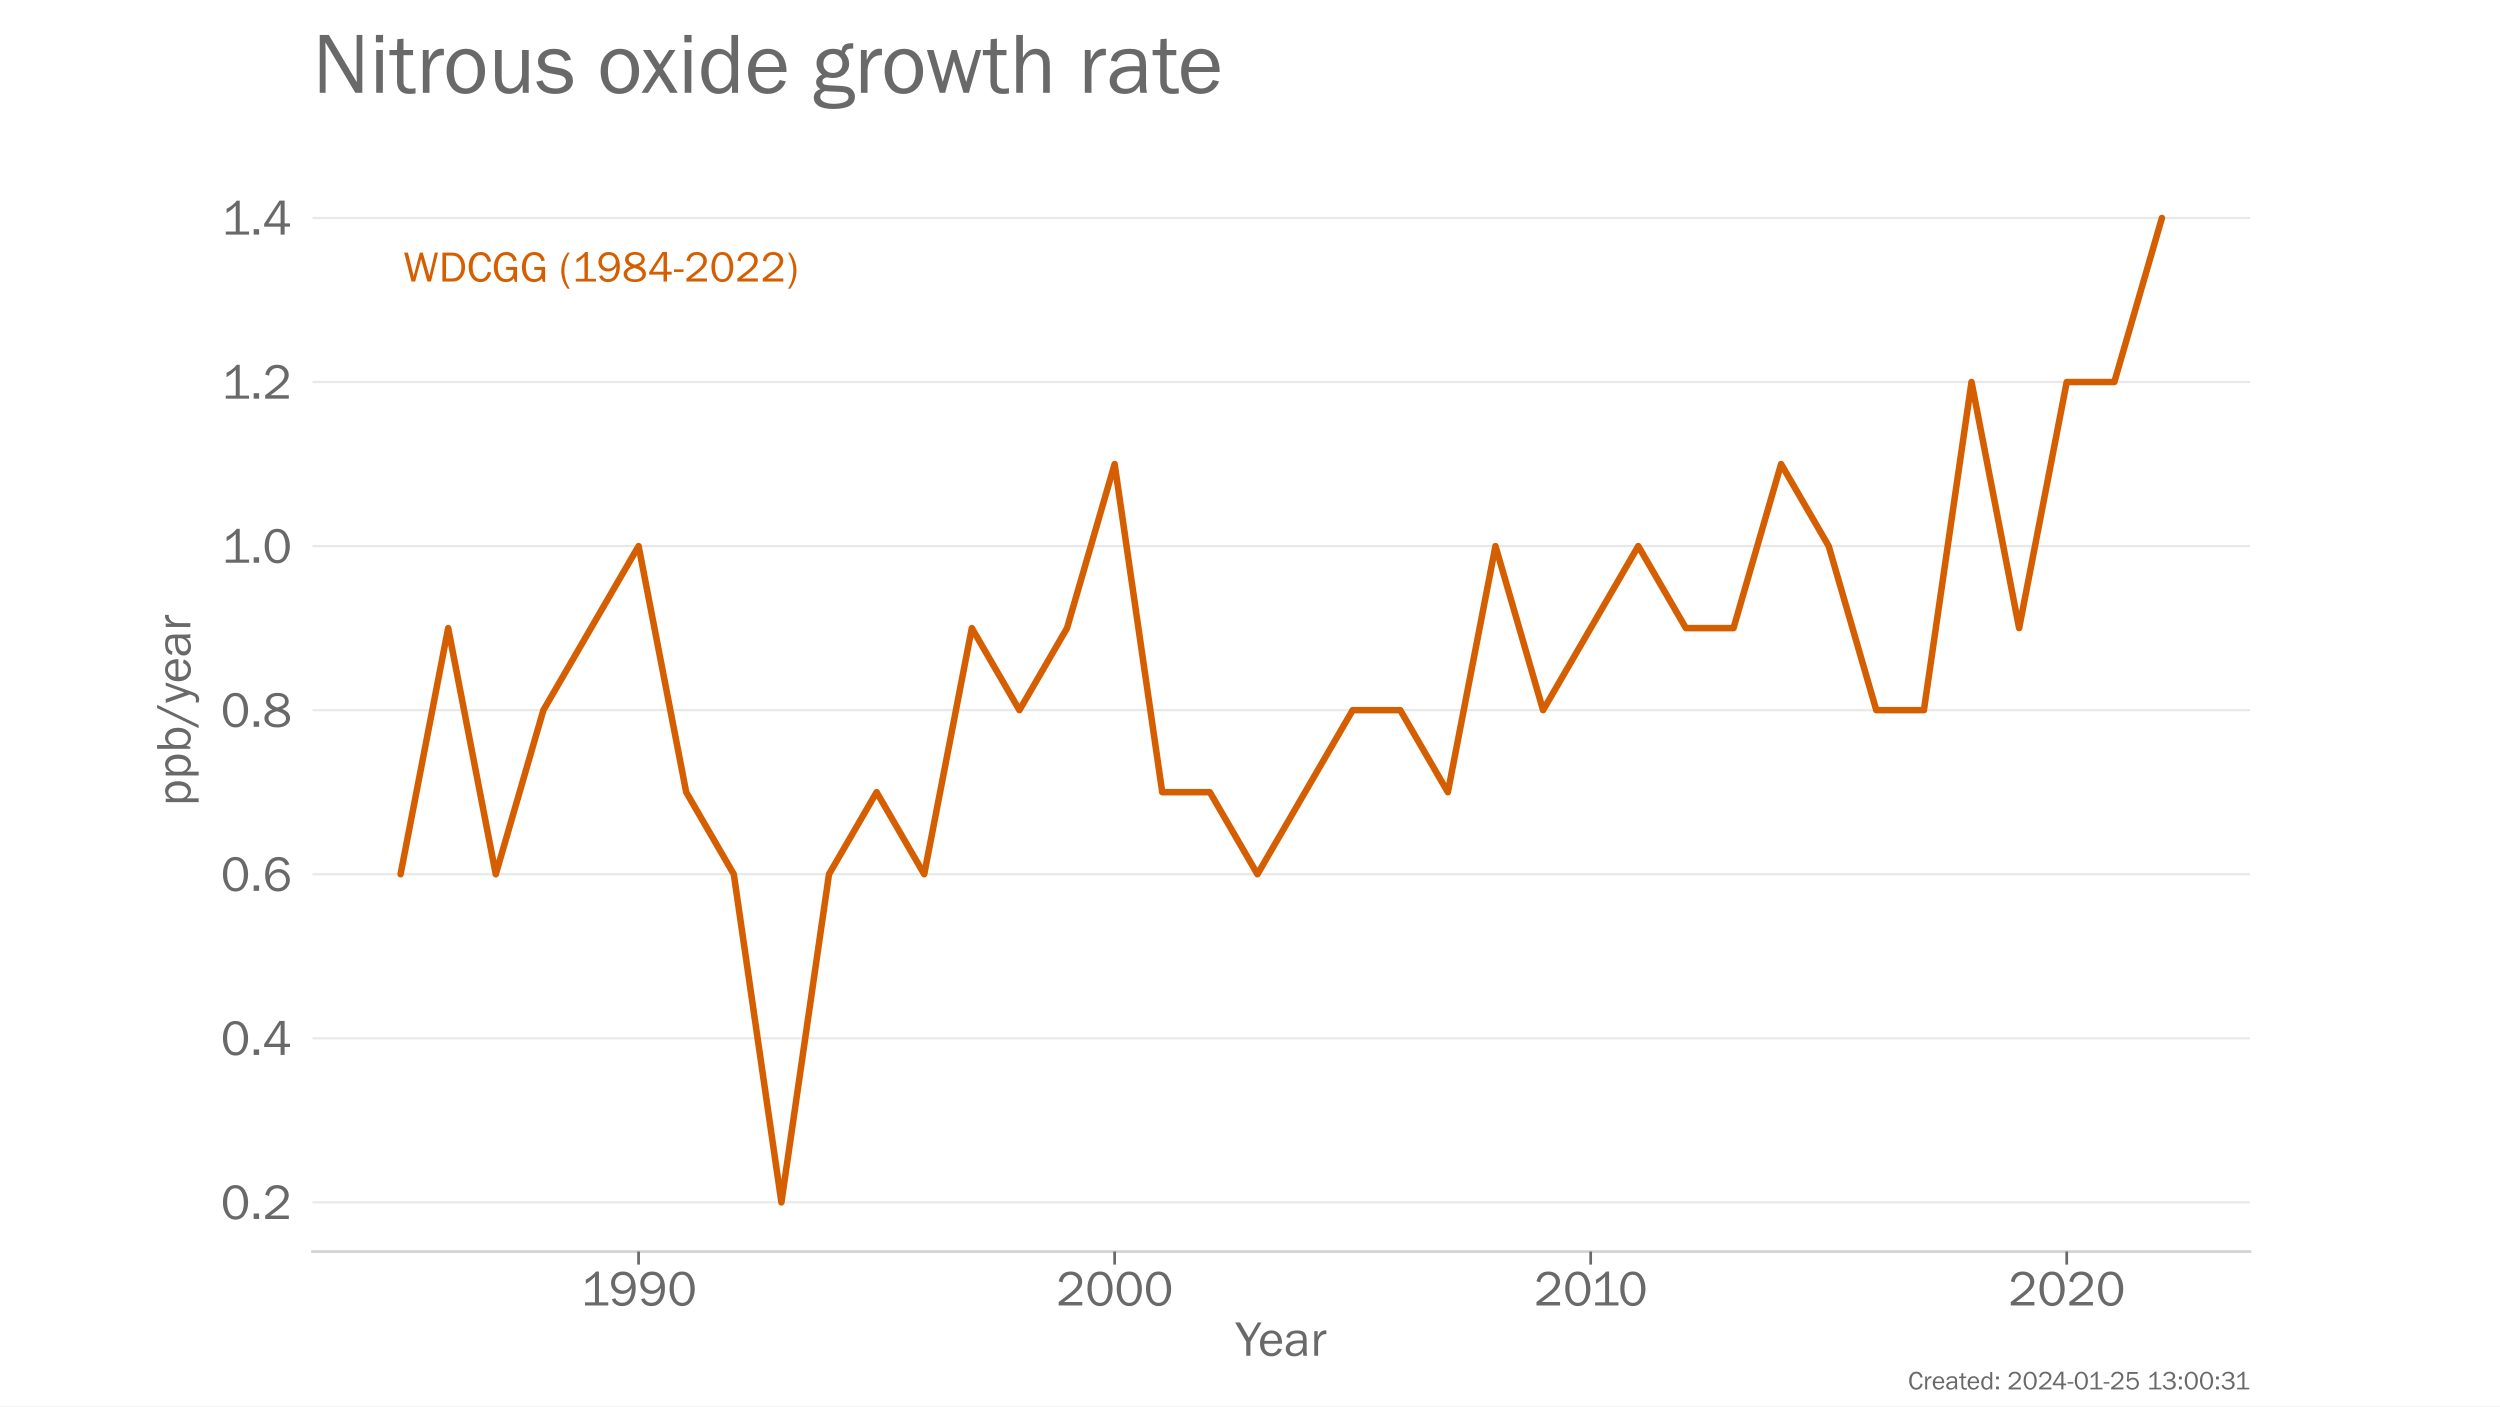
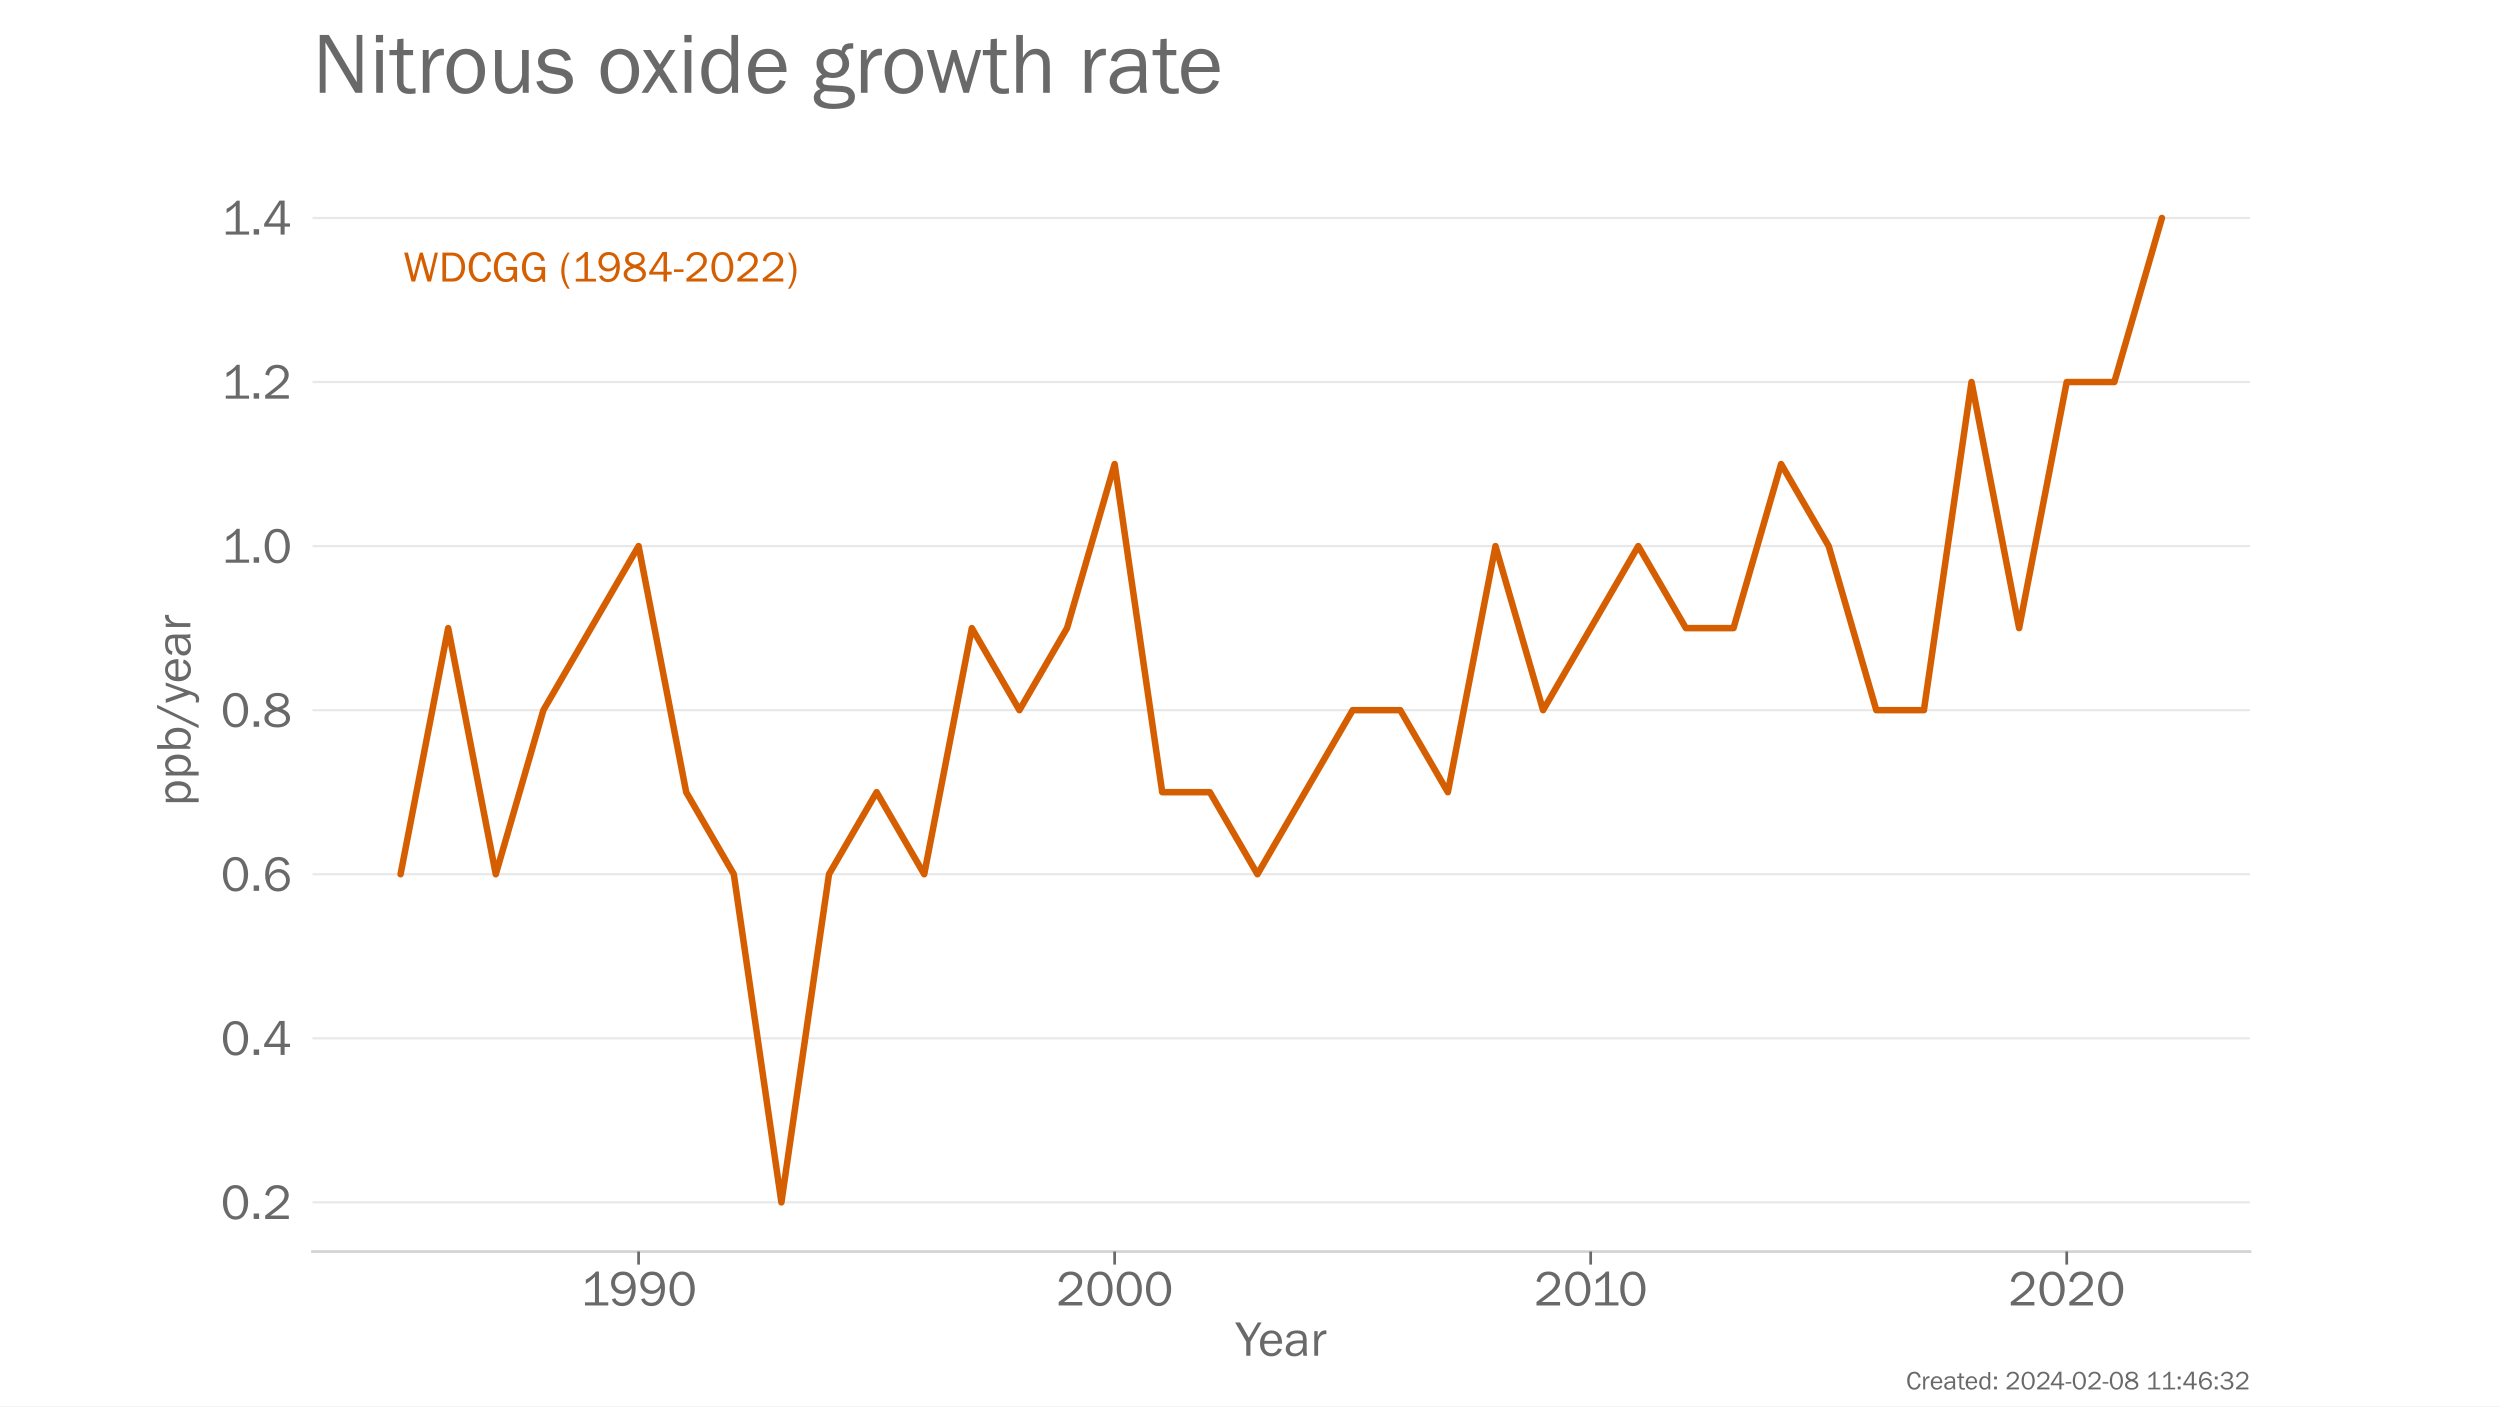
<svg xmlns="http://www.w3.org/2000/svg" xmlns:xlink="http://www.w3.org/1999/xlink" height="648pt" version="1.1" viewBox="0 0 1152 648" width="1152pt">
  <defs>
    <style type="text/css">*{stroke-linecap:butt;stroke-linejoin:round;}</style>
  </defs>
  <g id="figure_1">
    <g id="patch_1">
      <path d="M 0 648  L 1152 648  L 1152 0  L 0 0  z " style="fill:#ffffff;" />
    </g>
    <g id="axes_1">
      <g id="patch_2">
        <path d="M 144 576.72  L 1036.8 576.72  L 1036.8 77.76  L 144 77.76  z " style="fill:none;" />
      </g>
      <g id="patch_3">
        <path d="M 144 576.72  L 1036.8 576.72  " style="fill:none;stroke:#d3d3d3;stroke-linecap:square;stroke-linejoin:miter;stroke-width:1.25;" />
      </g>
      <g id="matplotlib.axis_1">
        <g id="xtick_1">
          <g id="line2d_1">
            <defs>
-               <path d="M 0 0  L 0 6  " id="mee83cee278" style="stroke:#696969;stroke-width:1.25;" />
+               <path d="M 0 0  L 0 6  " id="m351d2ecd82" style="stroke:#696969;stroke-width:1.25;" />
            </defs>
            <g>
-               <use style="fill:#696969;stroke:#696969;stroke-width:1.25;" x="294.262" xlink:href="#mee83cee278" y="576.72" />
+               <use style="fill:#696969;stroke:#696969;stroke-width:1.25;" x="294.262" xlink:href="#m351d2ecd82" y="576.72" />
            </g>
          </g>
          <g id="text_1">
            <g style="fill:#696969;" transform="translate(267.4458 601.5509)scale(0.23 -0.23)">
              <defs>
                <path d="M 55.859 6.203  L 55.859 0  L 9.188 0  L 9.188 6.203  L 29.203 6.203  L 29.203 57.672  Q 20.359 48.438 10.844 43.266  L 10.844 51.656  Q 23.969 58.547 31.203 68.016  L 37.156 68.016  L 37.156 6.203  z " id="FranklinGothic-Book-49" />
                <path d="M 5.719 12.156  L 12.406 14.594  Q 16.547 5.375 26.375 5.375  Q 35.891 5.375 40.703 13.375  Q 45.516 21.391 45.656 35.109  Q 39.109 23.094 25.984 23.094  Q 16.703 23.094 10.406 29.422  Q 4.109 35.75 4.109 45.062  Q 4.109 54.547 10.719 61.281  Q 17.328 68.016 27.594 68.016  Q 40.141 68.016 46.828 59.203  Q 53.516 50.391 53.516 34.969  Q 53.516 18.75 46.438 8.719  Q 39.359 -1.312 26.266 -1.312  Q 10.984 -1.312 5.719 12.156  z M 27.828 29.781  Q 34.719 29.781 39.375 34.594  Q 44.047 39.406 44.047 45.844  Q 44.047 52.094 39.625 56.578  Q 35.203 61.078 27.984 61.078  Q 20.656 61.078 16.406 56.469  Q 12.156 51.859 12.156 45.219  Q 12.156 38.094 16.859 33.938  Q 21.578 29.781 27.828 29.781  z " id="FranklinGothic-Book-57" />
                <path d="M 29.391 -1.312  Q 17.875 -1.312 10.984 8.672  Q 4.109 18.656 4.109 33.453  Q 4.109 48 10.641 58  Q 17.188 68.016 29.156 68.016  Q 41.656 68.016 48.125 57.562  Q 54.594 47.125 54.594 33.062  Q 54.594 19.281 47.953 8.984  Q 41.312 -1.312 29.391 -1.312  z M 29.438 5.219  Q 37.891 5.219 41.938 12.859  Q 46 20.516 46 32.078  Q 46 44.734 41.844 53.125  Q 37.703 61.531 29.047 61.531  Q 20.703 61.531 16.625 53.859  Q 12.547 46.188 12.547 33.688  Q 12.547 20.703 16.844 12.953  Q 21.141 5.219 29.438 5.219  z " id="FranklinGothic-Book-48" />
              </defs>
              <use xlink:href="#FranklinGothic-Book-49" />
              <use x="57.268" xlink:href="#FranklinGothic-Book-57" />
              <use x="115.91" xlink:href="#FranklinGothic-Book-57" />
              <use x="174.553" xlink:href="#FranklinGothic-Book-48" />
            </g>
          </g>
        </g>
        <g id="xtick_2">
          <g id="line2d_2">
            <g>
-               <use style="fill:#696969;stroke:#696969;stroke-width:1.25;" x="513.624" xlink:href="#mee83cee278" y="576.72" />
+               <use style="fill:#696969;stroke:#696969;stroke-width:1.25;" x="513.624" xlink:href="#m351d2ecd82" y="576.72" />
            </g>
          </g>
          <g id="text_2">
            <g style="fill:#696969;" transform="translate(486.6489 601.5509)scale(0.23 -0.23)">
              <defs>
                <path d="M 52.484 6.938  L 52.484 0  L 5.172 0  L 5.172 6.938  Q 33.203 27.938 38.594 34.594  Q 44 41.266 44 47.797  Q 44 53.906 39.453 57.656  Q 34.906 61.422 29 61.422  Q 22.906 61.422 18.219 57.297  Q 13.531 53.172 12.938 46.094  L 5.172 48.438  Q 10.062 68.016 29.109 68.016  Q 39.406 68.016 45.844 62.156  Q 52.297 56.297 52.297 47.859  Q 52.297 42.047 49.234 36.672  Q 46.188 31.297 37.688 23.828  Q 29.203 16.359 15.719 6.938  z " id="FranklinGothic-Book-50" />
              </defs>
              <use xlink:href="#FranklinGothic-Book-50" />
              <use x="58.643" xlink:href="#FranklinGothic-Book-48" />
              <use x="117.285" xlink:href="#FranklinGothic-Book-48" />
              <use x="175.928" xlink:href="#FranklinGothic-Book-48" />
            </g>
          </g>
        </g>
        <g id="xtick_3">
          <g id="line2d_3">
            <g>
-               <use style="fill:#696969;stroke:#696969;stroke-width:1.25;" x="732.985" xlink:href="#mee83cee278" y="576.72" />
+               <use style="fill:#696969;stroke:#696969;stroke-width:1.25;" x="732.985" xlink:href="#m351d2ecd82" y="576.72" />
            </g>
          </g>
          <g id="text_3">
            <g style="fill:#696969;" transform="translate(706.8151 601.5509)scale(0.23 -0.23)">
              <use xlink:href="#FranklinGothic-Book-50" />
              <use x="58.643" xlink:href="#FranklinGothic-Book-48" />
              <use x="113.535" xlink:href="#FranklinGothic-Book-49" />
              <use x="168.928" xlink:href="#FranklinGothic-Book-48" />
            </g>
          </g>
        </g>
        <g id="xtick_4">
          <g id="line2d_4">
            <g>
-               <use style="fill:#696969;stroke:#696969;stroke-width:1.25;" x="952.346" xlink:href="#mee83cee278" y="576.72" />
+               <use style="fill:#696969;stroke:#696969;stroke-width:1.25;" x="952.346" xlink:href="#m351d2ecd82" y="576.72" />
            </g>
          </g>
          <g id="text_4">
            <g style="fill:#696969;" transform="translate(925.3713 601.5509)scale(0.23 -0.23)">
              <use xlink:href="#FranklinGothic-Book-50" />
              <use x="58.643" xlink:href="#FranklinGothic-Book-48" />
              <use x="117.285" xlink:href="#FranklinGothic-Book-50" />
              <use x="175.928" xlink:href="#FranklinGothic-Book-48" />
            </g>
          </g>
        </g>
        <g id="text_5">
          <g style="fill:#696969;" transform="translate(569.3658 624.7128)scale(0.23 -0.23)">
            <defs>
              <path d="M 52 66.656  L 29.688 28.031  L 29.688 0  L 21.344 0  L 21.344 28.031  L -0.984 66.656  L 8.844 66.656  L 26.562 35.984  L 44.391 66.656  z " id="FranklinGothic-Book-89" />
              <path d="M 40.234 14.703  L 47.359 13.234  Q 45.406 6.938 39.734 2.812  Q 34.078 -1.312 26.422 -1.312  Q 16.312 -1.312 10.062 5.781  Q 3.812 12.891 3.812 24.422  Q 3.812 36.188 10.297 43.438  Q 16.797 50.688 26.609 50.688  Q 36.281 50.688 42.156 44  Q 48.047 37.312 48.188 23.969  L 12.359 23.969  Q 12.359 12.797 17.047 8.891  Q 21.734 4.984 26.953 4.984  Q 36.375 4.984 40.234 14.703  z M 39.797 29.688  Q 39.703 33.844 38.422 37.062  Q 37.156 40.281 34.125 42.547  Q 31.109 44.828 26.859 44.828  Q 21.141 44.828 17.156 40.719  Q 13.188 36.625 12.703 29.688  z " id="FranklinGothic-Book-101" />
              <path d="M 46.297 0  L 38.672 0  Q 38.234 2.344 37.797 8.891  Q 32.719 -1.312 20.516 -1.312  Q 12.203 -1.312 7.766 3.078  Q 3.328 7.469 3.328 13.625  Q 3.328 21.094 9.672 25.906  Q 16.016 30.719 31.25 30.719  Q 33.297 30.719 37.797 30.516  Q 37.797 36.375 36.891 38.984  Q 35.984 41.609 33.047 43.172  Q 30.125 44.734 25.344 44.734  Q 13.672 44.734 11.766 35.844  L 4.688 37.062  Q 7.281 50.688 26.469 50.688  Q 36.672 50.688 40.938 46.172  Q 45.219 41.656 45.219 30.516  L 45.219 9.578  Q 45.219 4.344 46.297 0  z M 37.797 24.656  Q 33.109 24.953 30.672 24.953  Q 21.578 24.953 16.547 21.969  Q 11.531 19 11.531 13.281  Q 11.531 9.672 14.234 7.125  Q 16.938 4.594 22.078 4.594  Q 29 4.594 33.469 9.625  Q 37.938 14.656 37.938 21.438  Q 37.938 22.797 37.797 24.656  z " id="FranklinGothic-Book-97" />
              <path d="M 15.328 0  L 7.672 0  L 7.672 49.312  L 14.406 49.312  L 14.406 37.797  Q 17.969 45.953 21.547 48.359  Q 25.141 50.781 28.906 50.781  Q 30.078 50.781 31.938 50.594  L 31.938 43.266  L 30.375 43.266  Q 24.031 43.266 19.828 38.531  Q 15.625 33.797 15.328 26.078  z " id="FranklinGothic-Book-114" />
            </defs>
            <use xlink:href="#FranklinGothic-Book-89" />
            <use x="45.025" xlink:href="#FranklinGothic-Book-101" />
            <use x="97.076" xlink:href="#FranklinGothic-Book-97" />
            <use x="149.957" xlink:href="#FranklinGothic-Book-114" />
          </g>
        </g>
      </g>
      <g id="matplotlib.axis_2">
        <g id="ytick_1">
          <g id="line2d_5">
-             <path clip-path="url(#p220a0c6b67)" d="M 144 554.04  L 1036.8 554.04  " style="fill:none;stroke:#d3d3d3;stroke-linecap:round;stroke-opacity:0.5;" />
+             <path clip-path="url(#pd123713abe)" d="M 144 554.04  L 1036.8 554.04  " style="fill:none;stroke:#d3d3d3;stroke-linecap:round;stroke-opacity:0.5;" />
          </g>
          <g id="text_6">
            <g style="fill:#696969;" transform="translate(101.7753 561.7055)scale(0.23 -0.23)">
              <defs>
                <path d="M 17.969 10.938  L 17.969 0  L 7.078 0  L 7.078 10.938  z " id="FranklinGothic-Book-46" />
              </defs>
              <use xlink:href="#FranklinGothic-Book-48" />
              <use x="58.643" xlink:href="#FranklinGothic-Book-46" />
              <use x="83.643" xlink:href="#FranklinGothic-Book-50" />
            </g>
          </g>
        </g>
        <g id="ytick_2">
          <g id="line2d_6">
-             <path clip-path="url(#p220a0c6b67)" d="M 144 478.44  L 1036.8 478.44  " style="fill:none;stroke:#d3d3d3;stroke-linecap:round;stroke-opacity:0.5;" />
+             <path clip-path="url(#pd123713abe)" d="M 144 478.44  L 1036.8 478.44  " style="fill:none;stroke:#d3d3d3;stroke-linecap:round;stroke-opacity:0.5;" />
          </g>
          <g id="text_7">
            <g style="fill:#696969;" transform="translate(101.7753 486.1055)scale(0.23 -0.23)">
              <defs>
                <path d="M 44.094 0  L 36.031 0  L 36.031 15.875  L 3.078 15.875  L 3.078 21.484  L 33.641 68.062  L 44.094 68.062  L 44.094 22.469  L 54.891 22.469  L 54.891 15.875  L 44.094 15.875  z M 36.031 22.469  L 36.031 54  Q 36.031 57.422 36.188 61.375  Q 34.078 57.516 32.562 55.125  L 11.766 22.469  z " id="FranklinGothic-Book-52" />
              </defs>
              <use xlink:href="#FranklinGothic-Book-48" />
              <use x="58.643" xlink:href="#FranklinGothic-Book-46" />
              <use x="83.643" xlink:href="#FranklinGothic-Book-52" />
            </g>
          </g>
        </g>
        <g id="ytick_3">
          <g id="line2d_7">
-             <path clip-path="url(#p220a0c6b67)" d="M 144 402.84  L 1036.8 402.84  " style="fill:none;stroke:#d3d3d3;stroke-linecap:round;stroke-opacity:0.5;" />
+             <path clip-path="url(#pd123713abe)" d="M 144 402.84  L 1036.8 402.84  " style="fill:none;stroke:#d3d3d3;stroke-linecap:round;stroke-opacity:0.5;" />
          </g>
          <g id="text_8">
            <g style="fill:#696969;" transform="translate(101.7753 410.5055)scale(0.23 -0.23)">
              <defs>
                <path d="M 53.562 53.031  L 46.047 50.984  Q 42.188 61.141 31.984 61.141  Q 13.234 61.141 12.797 30.125  Q 15.766 37.016 21.234 40.328  Q 26.703 43.656 32.812 43.656  Q 42.094 43.656 48.359 37.188  Q 54.641 30.719 54.641 21.688  Q 54.641 12.312 47.969 5.5  Q 41.312 -1.312 30.906 -1.312  Q 19.094 -1.312 12.078 7.594  Q 5.078 16.5 5.078 31.844  Q 5.078 46.828 11.688 57.422  Q 18.312 68.016 32.172 68.016  Q 48.141 68.016 53.562 53.031  z M 30.766 5.375  Q 37.844 5.375 42.359 10.031  Q 46.875 14.703 46.875 21.234  Q 46.875 27.688 42.453 32.297  Q 38.031 36.922 31.5 36.922  Q 24.75 36.922 19.719 32.078  Q 14.703 27.25 14.703 20.75  Q 14.703 14.75 19.188 10.062  Q 23.688 5.375 30.766 5.375  z " id="FranklinGothic-Book-54" />
              </defs>
              <use xlink:href="#FranklinGothic-Book-48" />
              <use x="58.643" xlink:href="#FranklinGothic-Book-46" />
              <use x="83.643" xlink:href="#FranklinGothic-Book-54" />
            </g>
          </g>
        </g>
        <g id="ytick_4">
          <g id="line2d_8">
-             <path clip-path="url(#p220a0c6b67)" d="M 144 327.24  L 1036.8 327.24  " style="fill:none;stroke:#d3d3d3;stroke-linecap:round;stroke-opacity:0.5;" />
+             <path clip-path="url(#pd123713abe)" d="M 144 327.24  L 1036.8 327.24  " style="fill:none;stroke:#d3d3d3;stroke-linecap:round;stroke-opacity:0.5;" />
          </g>
          <g id="text_9">
            <g style="fill:#696969;" transform="translate(101.7753 334.9055)scale(0.23 -0.23)">
              <defs>
                <path d="M 19.484 34.578  Q 6.844 40.094 6.844 50.594  Q 6.844 58.203 13.141 63.109  Q 19.438 68.016 29.828 68.016  Q 40.094 68.016 46.141 63.297  Q 52.203 58.594 52.203 50.984  Q 52.203 40.375 39.266 35.797  Q 49.703 30.953 52.359 26.453  Q 55.031 21.969 55.031 17.484  Q 55.031 9.469 48.219 4.078  Q 41.406 -1.312 29.734 -1.312  Q 17.281 -1.312 10.438 4.172  Q 3.609 9.672 3.609 17.234  Q 3.609 28.516 19.484 34.578  z M 29.594 38.719  Q 37.984 40.969 41.453 43.891  Q 44.922 46.828 44.922 51.219  Q 44.922 56.344 40.797 59  Q 36.672 61.672 29.938 61.672  Q 23.484 61.672 19.375 58.859  Q 15.281 56.062 15.281 51.312  Q 15.281 46.625 19.844 43.203  Q 24.422 39.797 29.594 38.719  z M 28.656 31.062  Q 11.766 27.047 11.766 16.938  Q 11.766 11.672 16.375 8.328  Q 21 4.984 29.984 4.984  Q 37.594 4.984 42.234 8.25  Q 46.875 11.531 46.875 16.609  Q 46.875 26.312 28.656 31.062  z " id="FranklinGothic-Book-56" />
              </defs>
              <use xlink:href="#FranklinGothic-Book-48" />
              <use x="58.643" xlink:href="#FranklinGothic-Book-46" />
              <use x="83.643" xlink:href="#FranklinGothic-Book-56" />
            </g>
          </g>
        </g>
        <g id="ytick_5">
          <g id="line2d_9">
-             <path clip-path="url(#p220a0c6b67)" d="M 144 251.64  L 1036.8 251.64  " style="fill:none;stroke:#d3d3d3;stroke-linecap:round;stroke-opacity:0.5;" />
+             <path clip-path="url(#pd123713abe)" d="M 144 251.64  L 1036.8 251.64  " style="fill:none;stroke:#d3d3d3;stroke-linecap:round;stroke-opacity:0.5;" />
          </g>
          <g id="text_10">
            <g style="fill:#696969;" transform="translate(101.9191 259.3055)scale(0.23 -0.23)">
              <use xlink:href="#FranklinGothic-Book-49" />
              <use x="58.018" xlink:href="#FranklinGothic-Book-46" />
              <use x="83.018" xlink:href="#FranklinGothic-Book-48" />
            </g>
          </g>
        </g>
        <g id="ytick_6">
          <g id="line2d_10">
-             <path clip-path="url(#p220a0c6b67)" d="M 144 176.04  L 1036.8 176.04  " style="fill:none;stroke:#d3d3d3;stroke-linecap:round;stroke-opacity:0.5;" />
+             <path clip-path="url(#pd123713abe)" d="M 144 176.04  L 1036.8 176.04  " style="fill:none;stroke:#d3d3d3;stroke-linecap:round;stroke-opacity:0.5;" />
          </g>
          <g id="text_11">
            <g style="fill:#696969;" transform="translate(101.9191 183.7055)scale(0.23 -0.23)">
              <use xlink:href="#FranklinGothic-Book-49" />
              <use x="58.018" xlink:href="#FranklinGothic-Book-46" />
              <use x="83.018" xlink:href="#FranklinGothic-Book-50" />
            </g>
          </g>
        </g>
        <g id="ytick_7">
          <g id="line2d_11">
-             <path clip-path="url(#p220a0c6b67)" d="M 144 100.44  L 1036.8 100.44  " style="fill:none;stroke:#d3d3d3;stroke-linecap:round;stroke-opacity:0.5;" />
+             <path clip-path="url(#pd123713abe)" d="M 144 100.44  L 1036.8 100.44  " style="fill:none;stroke:#d3d3d3;stroke-linecap:round;stroke-opacity:0.5;" />
          </g>
          <g id="text_12">
            <g style="fill:#696969;" transform="translate(101.9191 108.1055)scale(0.23 -0.23)">
              <use xlink:href="#FranklinGothic-Book-49" />
              <use x="58.018" xlink:href="#FranklinGothic-Book-46" />
              <use x="83.018" xlink:href="#FranklinGothic-Book-52" />
            </g>
          </g>
        </g>
        <g id="text_13">
          <g style="fill:#696969;" transform="translate(87.71078 371.3964)rotate(-90)scale(0.23 -0.23)">
            <defs>
              <path d="M 15.328 -16.656  L 7.672 -16.656  L 7.672 49.312  L 14.547 49.312  L 14.547 39.75  Q 19.781 50.688 30.125 50.688  Q 38.875 50.688 44.234 43.375  Q 49.609 36.078 49.609 24.906  Q 49.609 12.844 44.094 5.766  Q 38.578 -1.312 29.938 -1.312  Q 20.656 -1.312 15.328 7.516  z M 15.328 31.781  L 15.328 17.922  Q 16.062 12.312 20.062 8.641  Q 24.078 4.984 28.422 4.984  Q 33.453 4.984 37.328 9.375  Q 41.219 13.766 41.219 24.562  Q 41.219 33.891 37.703 38.938  Q 34.188 44 28.375 44  Q 23.781 44 20.141 40.422  Q 16.5 36.859 15.328 31.781  z " id="FranklinGothic-Book-112" />
              <path d="M 11.375 0  L 7.672 0  L 7.672 66.656  L 15.328 66.656  L 15.328 41.109  Q 20.609 50.688 29.891 50.688  Q 38.375 50.688 44.109 44  Q 49.859 37.312 49.859 24.562  Q 49.859 13.578 44.219 6.125  Q 38.578 -1.312 29.547 -1.312  Q 19.484 -1.312 14.109 8.156  z M 15.328 19.344  Q 15.875 11.766 20 8.344  Q 24.125 4.938 28.719 4.938  Q 34.578 4.938 38.156 10.016  Q 41.75 15.094 41.75 23.922  Q 41.75 33.453 38.281 38.891  Q 34.812 44.344 28.656 44.344  Q 23.828 44.344 19.938 40.453  Q 16.062 36.578 15.328 30.422  z " id="FranklinGothic-Book-98" />
              <path d="M 1.859 -16.656  L -4.688 -16.656  L 35.547 66.656  L 42.094 66.656  z " id="FranklinGothic-Book-47" />
              <path d="M 41.5 49.312  L 21.734 -5.766  Q 17.438 -17.672 8.016 -17.672  Q 5.031 -17.672 1.422 -16.656  L 1.422 -10.641  Q 4.391 -11.328 6.547 -11.328  Q 10.203 -11.328 12.672 -9.219  Q 15.141 -7.125 17.578 0.922  L 0.531 49.312  L 8.344 49.312  L 21.531 12.25  L 35.062 49.312  z " id="FranklinGothic-Book-121" />
            </defs>
            <use xlink:href="#FranklinGothic-Book-112" />
            <use x="53.418" xlink:href="#FranklinGothic-Book-112" />
            <use x="106.836" xlink:href="#FranklinGothic-Book-98" />
            <use x="160.547" xlink:href="#FranklinGothic-Book-47" />
            <use x="205.957" xlink:href="#FranklinGothic-Book-121" />
            <use x="246.086" xlink:href="#FranklinGothic-Book-101" />
            <use x="298.137" xlink:href="#FranklinGothic-Book-97" />
            <use x="351.018" xlink:href="#FranklinGothic-Book-114" />
          </g>
        </g>
      </g>
      <g id="text_14">
        <g style="fill:#696969;" transform="translate(144 42.76)scale(0.4 -0.4)">
          <defs>
            <path d="M 57.422 0  L 49.312 0  L 14.844 58.109  L 14.938 53.719  Q 15.094 51.219 15.094 49.516  L 15.094 0  L 8.344 0  L 8.344 66.656  L 18.797 66.656  L 51.031 12.312  L 50.922 16.938  Q 50.828 19.672 50.828 21.781  L 50.828 66.656  L 57.422 66.656  z " id="FranklinGothic-Book-78" />
            <path d="M 15.578 66.656  L 15.578 58.156  L 7.328 58.156  L 7.328 66.656  z M 15.328 49.312  L 15.328 0  L 7.672 0  L 7.672 49.312  z " id="FranklinGothic-Book-105" />
            <path d="M 30.031 5.281  L 30.031 -0.781  Q 25.984 -1.312 23 -1.312  Q 8.688 -1.312 8.688 13.625  L 8.688 43.312  L -0.047 43.312  L -0.047 49.312  L 8.688 49.312  L 9.031 61.719  L 16.156 62.406  L 16.156 49.312  L 27.203 49.312  L 27.203 43.312  L 16.156 43.312  L 16.156 12.359  Q 16.156 4.734 24.078 4.734  Q 26.703 4.734 30.031 5.281  z " id="FranklinGothic-Book-116" />
            <path d="M 25.344 -1.312  Q 15.188 -1.312 9.5 6.203  Q 3.812 13.719 3.812 24.859  Q 3.812 36.625 10.203 43.656  Q 16.609 50.688 26.125 50.688  Q 36.328 50.688 42.203 43.281  Q 48.094 35.891 48.094 24.812  Q 48.094 13.281 41.75 5.984  Q 35.406 -1.312 25.344 -1.312  z M 25.922 4.984  Q 31.781 4.984 35.734 9.812  Q 39.703 14.656 39.703 24.859  Q 39.703 35.109 35.547 39.719  Q 31.391 44.344 25.828 44.344  Q 20.125 44.344 16.156 39.672  Q 12.203 35.016 12.203 24.906  Q 12.203 14.203 16.156 9.594  Q 20.125 4.984 25.922 4.984  z " id="FranklinGothic-Book-111" />
            <path d="M 46.484 0  L 39.594 0  L 39.594 9.422  Q 34.328 -1.312 23.875 -1.312  Q 16.312 -1.312 11.984 3.656  Q 7.672 8.641 7.672 17.828  L 7.672 49.312  L 15.328 49.312  L 15.328 17.828  Q 15.328 10.5 18.375 7.734  Q 21.438 4.984 25.094 4.984  Q 28.812 4.984 31.812 7.078  Q 34.812 9.188 36.812 13.062  Q 38.812 16.938 38.812 21.531  L 38.812 49.312  L 46.484 49.312  z " id="FranklinGothic-Book-117" />
            <path d="M 1.031 12.797  L 8.344 14.312  Q 10.797 4.984 23.781 4.984  Q 28.562 4.984 31.875 7.125  Q 35.203 9.281 35.203 13.188  Q 35.203 19 26.766 20.562  L 16.359 22.516  Q 10.25 23.688 6.641 27.094  Q 3.031 30.516 3.031 36.141  Q 3.031 42.328 7.953 46.5  Q 12.891 50.688 21.234 50.688  Q 37.312 50.688 41.062 38.141  L 34.031 36.625  Q 31 44.344 21.578 44.344  Q 16.891 44.344 13.891 42.406  Q 10.891 40.484 10.891 37.016  Q 10.891 31.547 18.562 30.125  L 28.172 28.422  Q 43.266 25.688 43.266 13.812  Q 43.266 7.031 37.641 2.859  Q 32.031 -1.312 22.703 -1.312  Q 5.172 -1.312 1.031 12.797  z " id="FranklinGothic-Book-115" />
            <path id="FranklinGothic-Book-32" />
            <path d="M 42.047 0  L 33.203 0  L 20.656 20.016  L 7.812 0  L 0.344 0  L 16.938 25.594  L 1.953 49.312  L 10.797 49.312  L 21.344 32.469  L 32.078 49.312  L 39.453 49.312  L 25.094 27.25  z " id="FranklinGothic-Book-120" />
            <path d="M 46.188 66.656  L 46.188 0  L 39.203 0  L 39.203 8.453  Q 34.031 -1.312 23.641 -1.312  Q 14.984 -1.312 9.422 5.938  Q 3.859 13.188 3.859 24.266  Q 3.859 35.594 9.375 43.141  Q 14.891 50.688 24.031 50.688  Q 32.906 50.688 38.531 42.578  L 38.531 66.656  z M 38.531 30.281  Q 38.531 36.766 34.562 40.672  Q 30.609 44.578 25.344 44.578  Q 19.625 44.578 15.938 39.5  Q 12.25 34.422 12.25 25.25  Q 12.25 15.328 15.641 10.156  Q 19.047 4.984 24.953 4.984  Q 30.328 4.984 34.422 9.469  Q 38.531 13.969 38.531 20.016  z " id="FranklinGothic-Book-100" />
            <path d="M 47.953 57.031  L 47.953 50.922  Q 42.672 50.922 40.891 49.703  Q 39.109 48.484 38.531 45.312  Q 43.266 39.844 43.266 33.406  Q 43.266 26.656 38.109 21.828  Q 32.953 17 24.266 17  Q 22.312 17 20.906 17.281  Q 18.219 17.828 17.531 17.828  Q 16.219 17.828 14.359 16.531  Q 12.5 15.234 12.5 13.188  Q 12.5 10.25 15.188 9.375  Q 17.875 8.5 27.828 8.25  Q 36.281 8.016 40.312 7.109  Q 44.344 6.203 47.125 3.094  Q 49.906 0 49.906 -4.5  Q 49.906 -18.609 25.094 -18.609  Q 13.328 -18.609 7.938 -15.062  Q 2.547 -11.531 2.547 -5.609  Q 2.547 1.562 10.062 4.25  Q 5.219 7.422 5.219 12.203  Q 5.219 17.922 12.062 20.953  Q 5.672 26.125 5.672 33.984  Q 5.672 41.312 11.141 46  Q 16.609 50.688 24.469 50.688  Q 30.031 50.688 34.578 48.578  Q 35.297 53.422 37.953 55.266  Q 40.625 57.125 46.047 57.125  Q 46.578 57.125 47.953 57.031  z M 24.516 22.859  Q 29.391 22.859 32.469 25.859  Q 35.547 28.859 35.547 33.641  Q 35.547 38.531 32.344 41.625  Q 29.156 44.734 24.609 44.734  Q 20.266 44.734 16.891 41.828  Q 13.531 38.922 13.531 33.547  Q 13.531 28.766 16.547 25.812  Q 19.578 22.859 24.516 22.859  z M 15.328 2  Q 9.969 -0.344 9.969 -4.781  Q 9.969 -8.547 14.375 -10.625  Q 18.797 -12.703 25.641 -12.703  Q 31.984 -12.703 37.25 -10.906  Q 42.531 -9.125 42.531 -4.891  Q 42.531 -2.594 40.969 -1.125  Q 39.406 0.344 36.688 0.734  Q 33.984 1.125 27.25 1.312  Q 19.188 1.516 15.328 2  z " id="FranklinGothic-Book-103" />
            <path d="M 64.5 49.312  L 50.297 0  L 44.094 0  L 33.062 36.625  L 22.953 0  L 16.656 0  L 1.859 49.312  L 9.578 49.312  L 20.266 12.547  L 30.516 49.312  L 36.141 49.312  L 47.219 12.406  L 58.297 49.312  z " id="FranklinGothic-Book-119" />
            <path d="M 46.344 0  L 38.672 0  L 38.672 29.938  Q 38.672 35.203 38.016 37.844  Q 37.359 40.484 34.891 42.406  Q 32.422 44.344 29.203 44.344  Q 23.297 44.344 19.312 39.5  Q 15.328 34.672 15.328 26.562  L 15.328 0  L 7.672 0  L 7.672 66.656  L 15.328 66.656  L 15.328 40.234  Q 20.562 50.688 30.281 50.688  Q 34.625 50.688 38.016 48.969  Q 41.406 47.266 43.203 44.484  Q 45.016 41.703 45.672 38.984  Q 46.344 36.281 46.344 29.938  z " id="FranklinGothic-Book-104" />
          </defs>
          <use xlink:href="#FranklinGothic-Book-78" />
          <use x="65.723" xlink:href="#FranklinGothic-Book-105" />
          <use x="88.672" xlink:href="#FranklinGothic-Book-116" />
          <use x="119.434" xlink:href="#FranklinGothic-Book-114" />
          <use x="150.643" xlink:href="#FranklinGothic-Book-111" />
          <use x="202.596" xlink:href="#FranklinGothic-Book-117" />
          <use x="256.746" xlink:href="#FranklinGothic-Book-115" />
          <use x="303.133" xlink:href="#FranklinGothic-Book-32" />
          <use x="328.133" xlink:href="#FranklinGothic-Book-111" />
          <use x="378.711" xlink:href="#FranklinGothic-Book-120" />
          <use x="421.094" xlink:href="#FranklinGothic-Book-105" />
          <use x="444.043" xlink:href="#FranklinGothic-Book-100" />
          <use x="497.9" xlink:href="#FranklinGothic-Book-101" />
          <use x="549.951" xlink:href="#FranklinGothic-Book-32" />
          <use x="574.951" xlink:href="#FranklinGothic-Book-103" />
          <use x="624.072" xlink:href="#FranklinGothic-Book-114" />
          <use x="655.281" xlink:href="#FranklinGothic-Book-111" />
          <use x="705.859" xlink:href="#FranklinGothic-Book-119" />
          <use x="772.266" xlink:href="#FranklinGothic-Book-116" />
          <use x="803.027" xlink:href="#FranklinGothic-Book-104" />
          <use x="857.031" xlink:href="#FranklinGothic-Book-32" />
          <use x="882.031" xlink:href="#FranklinGothic-Book-114" />
          <use x="914.99" xlink:href="#FranklinGothic-Book-97" />
          <use x="967.871" xlink:href="#FranklinGothic-Book-116" />
          <use x="996.883" xlink:href="#FranklinGothic-Book-101" />
        </g>
      </g>
      <g id="legend_1">
        <g id="line2d_12" />
        <g id="text_15">
          <g style="fill:#d55e00;" transform="translate(185.856 129.7184)scale(0.2 -0.2)">
            <defs>
              <path d="M 79.828 66.656  L 63.766 0  L 55.422 0  L 40.875 51.703  L 27.344 0  L 18.797 0  L 1.906 66.656  L 10.547 66.656  L 23.875 12.641  L 38.031 66.656  L 44.781 66.656  L 60.062 12.641  L 72.516 66.656  z " id="FranklinGothic-Book-87" />
              <path d="M 8.344 0  L 8.344 66.656  L 30.719 66.656  Q 44.828 66.656 52.688 57.031  Q 60.547 47.406 60.547 33.5  Q 60.547 19.391 52.875 9.688  Q 45.219 0 33.453 0  z M 16.703 7.078  L 30.219 7.078  Q 40.969 7.078 46.531 14.5  Q 52.094 21.922 52.094 34.078  Q 52.094 43.953 46.797 51.812  Q 41.5 59.672 30.219 59.672  L 16.703 59.672  z " id="FranklinGothic-Book-68" />
              <path d="M 48.297 22.406  L 55.906 20.703  Q 50.438 -1.312 31.203 -1.312  Q 18.562 -1.312 11.359 8.891  Q 4.156 19.094 4.156 33.984  Q 4.156 49.359 11.672 58.688  Q 19.188 68.016 31.844 68.016  Q 50.594 68.016 55.906 46.578  L 48.047 45.016  Q 43.75 60.938 31.781 60.938  Q 22.953 60.938 18.094 53.531  Q 13.234 46.141 13.234 32.766  Q 13.234 20.516 18.203 13.109  Q 23.188 5.719 31.391 5.719  Q 44.141 5.719 48.297 22.406  z " id="FranklinGothic-Book-67" />
              <path d="M 57.719 33.594  L 57.719 -0.875  L 52.594 -0.875  L 50.297 7.469  Q 44.141 -1.312 31.984 -1.312  Q 18.797 -1.312 11.469 8.594  Q 4.156 18.5 4.156 32.672  Q 4.156 47.797 11.906 57.906  Q 19.672 68.016 33.016 68.016  Q 51.422 68.016 57.031 48.688  L 49.125 46.781  Q 47.406 54.203 42.719 57.562  Q 38.031 60.938 32.469 60.938  Q 22.609 60.938 17.922 52.969  Q 13.234 45.016 13.234 33.016  Q 13.234 20.062 18.484 12.766  Q 23.734 5.469 32.766 5.469  Q 39.797 5.469 44.5 10.125  Q 49.219 14.797 49.219 23  Q 49.219 24.516 49.125 26.609  L 32.625 26.609  L 32.625 33.594  z " id="FranklinGothic-Book-71" />
              <path d="M 24.703 -16.656  L 19.578 -16.656  Q 5.219 2.203 5.219 25.094  Q 5.219 46.969 19.578 66.656  L 24.703 66.656  Q 12.359 48.25 12.359 25  Q 12.359 2.828 24.703 -16.656  z " id="FranklinGothic-Book-40" />
              <path d="M 23.531 27.984  L 23.531 22.016  L 1.469 22.016  L 1.469 27.984  z " id="FranklinGothic-Book-45" />
              <path d="M 4.641 66.656  L 9.719 66.656  Q 24.125 47.797 24.125 24.906  Q 24.125 3.031 9.719 -16.656  L 4.641 -16.656  Q 17 1.766 17 25  Q 17 47.172 4.641 66.656  z " id="FranklinGothic-Book-41" />
            </defs>
            <use xlink:href="#FranklinGothic-Book-87" />
            <use x="81.738" xlink:href="#FranklinGothic-Book-68" />
            <use x="146.436" xlink:href="#FranklinGothic-Book-67" />
            <use x="204.346" xlink:href="#FranklinGothic-Book-71" />
            <use x="269.043" xlink:href="#FranklinGothic-Book-71" />
            <use x="333.74" xlink:href="#FranklinGothic-Book-32" />
            <use x="358.74" xlink:href="#FranklinGothic-Book-40" />
            <use x="388.086" xlink:href="#FranklinGothic-Book-49" />
            <use x="445.354" xlink:href="#FranklinGothic-Book-57" />
            <use x="503.996" xlink:href="#FranklinGothic-Book-56" />
            <use x="563.389" xlink:href="#FranklinGothic-Book-52" />
            <use x="622.031" xlink:href="#FranklinGothic-Book-45" />
            <use x="647.031" xlink:href="#FranklinGothic-Book-50" />
            <use x="705.674" xlink:href="#FranklinGothic-Book-48" />
            <use x="764.316" xlink:href="#FranklinGothic-Book-50" />
            <use x="822.959" xlink:href="#FranklinGothic-Book-50" />
            <use x="881.602" xlink:href="#FranklinGothic-Book-41" />
          </g>
        </g>
      </g>
      <g id="line2d_13">
-         <path clip-path="url(#p220a0c6b67)" d="M 184.582 402.84  L 206.518 289.44  L 228.454 402.84  L 250.39 327.24  L 272.326 289.44  L 294.262 251.64  L 316.199 365.04  L 338.135 402.84  L 360.071 554.04  L 382.007 402.84  L 403.943 365.04  L 425.879 402.84  L 447.815 289.44  L 469.751 327.24  L 491.687 289.44  L 513.624 213.84  L 535.56 365.04  L 557.496 365.04  L 579.432 402.84  L 601.368 365.04  L 623.304 327.24  L 645.24 327.24  L 667.176 365.04  L 689.113 251.64  L 711.049 327.24  L 732.985 289.44  L 754.921 251.64  L 776.857 289.44  L 798.793 289.44  L 820.729 213.84  L 842.665 251.64  L 864.601 327.24  L 886.538 327.24  L 908.474 176.04  L 930.41 289.44  L 952.346 176.04  L 974.282 176.04  L 996.218 100.44  " style="fill:none;stroke:#d55e00;stroke-linecap:round;stroke-width:3;" />
+         <path clip-path="url(#pd123713abe)" d="M 184.582 402.84  L 206.518 289.44  L 228.454 402.84  L 250.39 327.24  L 272.326 289.44  L 294.262 251.64  L 316.199 365.04  L 338.135 402.84  L 360.071 554.04  L 382.007 402.84  L 403.943 365.04  L 425.879 402.84  L 447.815 289.44  L 469.751 327.24  L 491.687 289.44  L 513.624 213.84  L 535.56 365.04  L 557.496 365.04  L 579.432 402.84  L 601.368 365.04  L 623.304 327.24  L 645.24 327.24  L 667.176 365.04  L 689.113 251.64  L 711.049 327.24  L 732.985 289.44  L 754.921 251.64  L 776.857 289.44  L 798.793 289.44  L 820.729 213.84  L 842.665 251.64  L 864.601 327.24  L 886.538 327.24  L 908.474 176.04  L 930.41 289.44  L 952.346 176.04  L 974.282 176.04  L 996.218 100.44  " style="fill:none;stroke:#d55e00;stroke-linecap:round;stroke-width:3;" />
      </g>
    </g>
    <g id="text_16">
      <g id="patch_4">
-         <path d="M 875.289 646.183  L 1040.76 646.183  L 1040.76 628.265  L 875.289 628.265  z " style="fill:#ffffff;stroke:#ffffff;stroke-linejoin:miter;" />
-       </g>
-       <g style="fill:#696969;" transform="translate(879.2494 640.224)scale(0.12 -0.12)">
+         <path d="M 874.374 646.183  L 1040.76 646.183  L 1040.76 628.265  L 874.374 628.265  z " style="fill:#ffffff;stroke:#ffffff;stroke-linejoin:miter;" />
+       </g>
+       <g style="fill:#696969;" transform="translate(878.3344 640.224)scale(0.12 -0.12)">
        <defs>
          <path d="M 17.969 49.312  L 17.969 38.375  L 7.078 38.375  L 7.078 49.312  z M 17.969 10.984  L 17.969 0  L 7.078 0  L 7.078 10.984  z " id="FranklinGothic-Book-58" />
-           <path d="M 48.875 66.656  L 48.188 59.469  L 15.438 59.469  L 14.016 37.844  Q 21.438 45.125 30.328 45.125  Q 39.703 45.125 46.516 38.625  Q 53.328 32.125 53.328 22.016  Q 53.328 11.766 45.922 5.219  Q 38.531 -1.312 27.828 -1.312  Q 19.438 -1.312 12.891 3.078  Q 6.344 7.469 4.297 14.453  L 11.422 16.891  Q 15.828 5.281 27.938 5.281  Q 35.891 5.281 40.578 9.984  Q 45.266 14.703 45.266 22.016  Q 45.266 29.688 40.625 33.984  Q 35.984 38.281 29.5 38.281  Q 20.016 38.281 13.812 29.203  L 7.234 30.609  L 9.375 66.656  z " id="FranklinGothic-Book-53" />
          <path d="M 19.344 31.344  L 19.344 37.984  L 26.953 37.984  Q 35.297 37.984 38.891 41.406  Q 42.484 44.828 42.484 49.703  Q 42.484 55.078 38.469 58.219  Q 34.469 61.375 28.422 61.375  Q 17.188 61.375 12.891 50.531  L 5.375 52.688  Q 11.812 68.016 29.203 68.016  Q 38.969 68.016 44.969 62.812  Q 50.984 57.625 50.984 50.297  Q 50.984 44.625 47.359 40.406  Q 43.75 36.188 38.094 35.109  Q 44.438 34.188 49 29.781  Q 53.562 25.391 53.562 18.406  Q 53.562 10.062 46.766 4.375  Q 39.984 -1.312 28.172 -1.312  Q 18.797 -1.312 12.125 3.125  Q 5.469 7.562 2.938 14.938  L 10.688 17.531  Q 14.203 5.469 28.031 5.469  Q 37.016 5.469 40.938 9.297  Q 44.875 13.141 44.875 18.453  Q 44.875 24.219 40.156 27.781  Q 35.453 31.344 26.953 31.344  z " id="FranklinGothic-Book-51" />
        </defs>
        <use xlink:href="#FranklinGothic-Book-67" />
        <use x="57.91" xlink:href="#FranklinGothic-Book-114" />
        <use x="90.869" xlink:href="#FranklinGothic-Book-101" />
        <use x="142.92" xlink:href="#FranklinGothic-Book-97" />
        <use x="195.801" xlink:href="#FranklinGothic-Book-116" />
        <use x="224.812" xlink:href="#FranklinGothic-Book-101" />
        <use x="276.863" xlink:href="#FranklinGothic-Book-100" />
        <use x="330.721" xlink:href="#FranklinGothic-Book-58" />
        <use x="355.721" xlink:href="#FranklinGothic-Book-32" />
        <use x="380.721" xlink:href="#FranklinGothic-Book-50" />
        <use x="439.363" xlink:href="#FranklinGothic-Book-48" />
        <use x="498.006" xlink:href="#FranklinGothic-Book-50" />
        <use x="552.273" xlink:href="#FranklinGothic-Book-52" />
        <use x="610.916" xlink:href="#FranklinGothic-Book-45" />
        <use x="635.916" xlink:href="#FranklinGothic-Book-48" />
-         <use x="690.809" xlink:href="#FranklinGothic-Book-49" />
-         <use x="749.451" xlink:href="#FranklinGothic-Book-45" />
-         <use x="774.451" xlink:href="#FranklinGothic-Book-50" />
-         <use x="833.094" xlink:href="#FranklinGothic-Book-53" />
-         <use x="891.736" xlink:href="#FranklinGothic-Book-32" />
-         <use x="916.736" xlink:href="#FranklinGothic-Book-49" />
-         <use x="974.504" xlink:href="#FranklinGothic-Book-51" />
-         <use x="1033.146" xlink:href="#FranklinGothic-Book-58" />
-         <use x="1058.146" xlink:href="#FranklinGothic-Book-48" />
-         <use x="1116.789" xlink:href="#FranklinGothic-Book-48" />
-         <use x="1175.432" xlink:href="#FranklinGothic-Book-58" />
-         <use x="1200.432" xlink:href="#FranklinGothic-Book-51" />
-         <use x="1254.324" xlink:href="#FranklinGothic-Book-49" />
+         <use x="694.559" xlink:href="#FranklinGothic-Book-50" />
+         <use x="753.201" xlink:href="#FranklinGothic-Book-45" />
+         <use x="778.201" xlink:href="#FranklinGothic-Book-48" />
+         <use x="836.844" xlink:href="#FranklinGothic-Book-56" />
+         <use x="895.486" xlink:href="#FranklinGothic-Book-32" />
+         <use x="920.486" xlink:href="#FranklinGothic-Book-49" />
+         <use x="977.379" xlink:href="#FranklinGothic-Book-49" />
+         <use x="1036.021" xlink:href="#FranklinGothic-Book-58" />
+         <use x="1061.021" xlink:href="#FranklinGothic-Book-52" />
+         <use x="1119.664" xlink:href="#FranklinGothic-Book-54" />
+         <use x="1178.307" xlink:href="#FranklinGothic-Book-58" />
+         <use x="1203.307" xlink:href="#FranklinGothic-Book-51" />
+         <use x="1261.949" xlink:href="#FranklinGothic-Book-50" />
      </g>
    </g>
  </g>
  <defs>
-     <clipPath id="p220a0c6b67">
+     <clipPath id="pd123713abe">
      <rect height="498.96" width="892.8" x="144" y="77.76" />
    </clipPath>
  </defs>
</svg>
